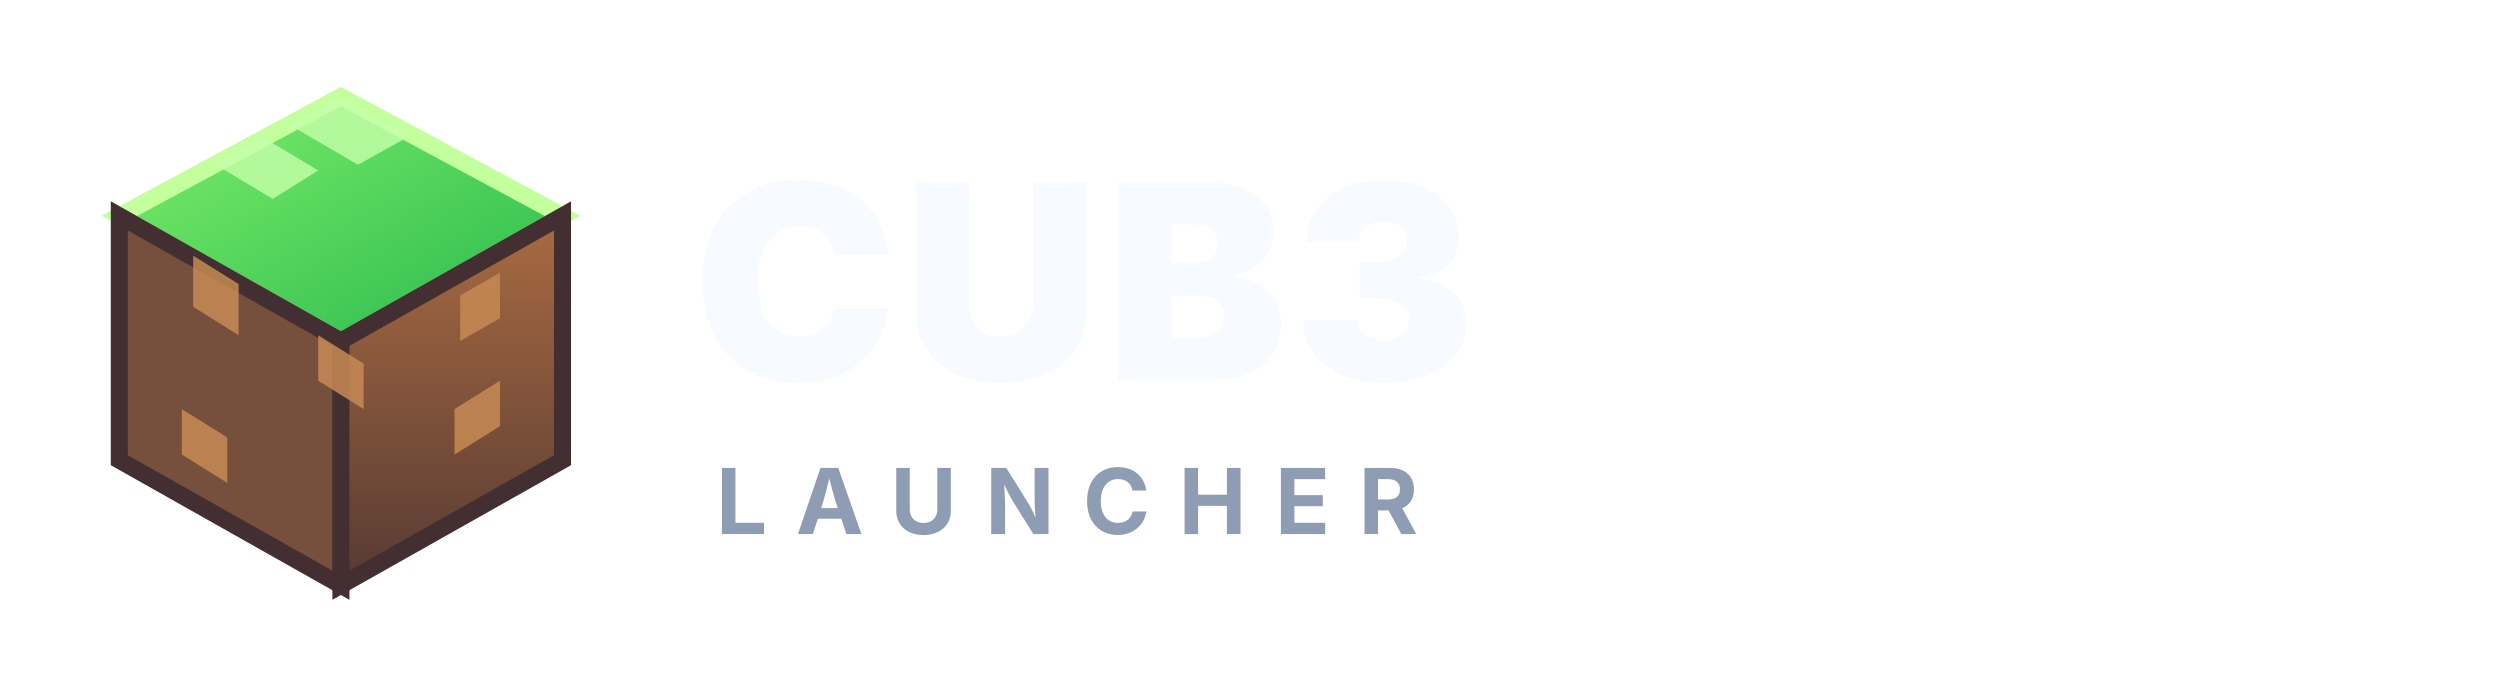
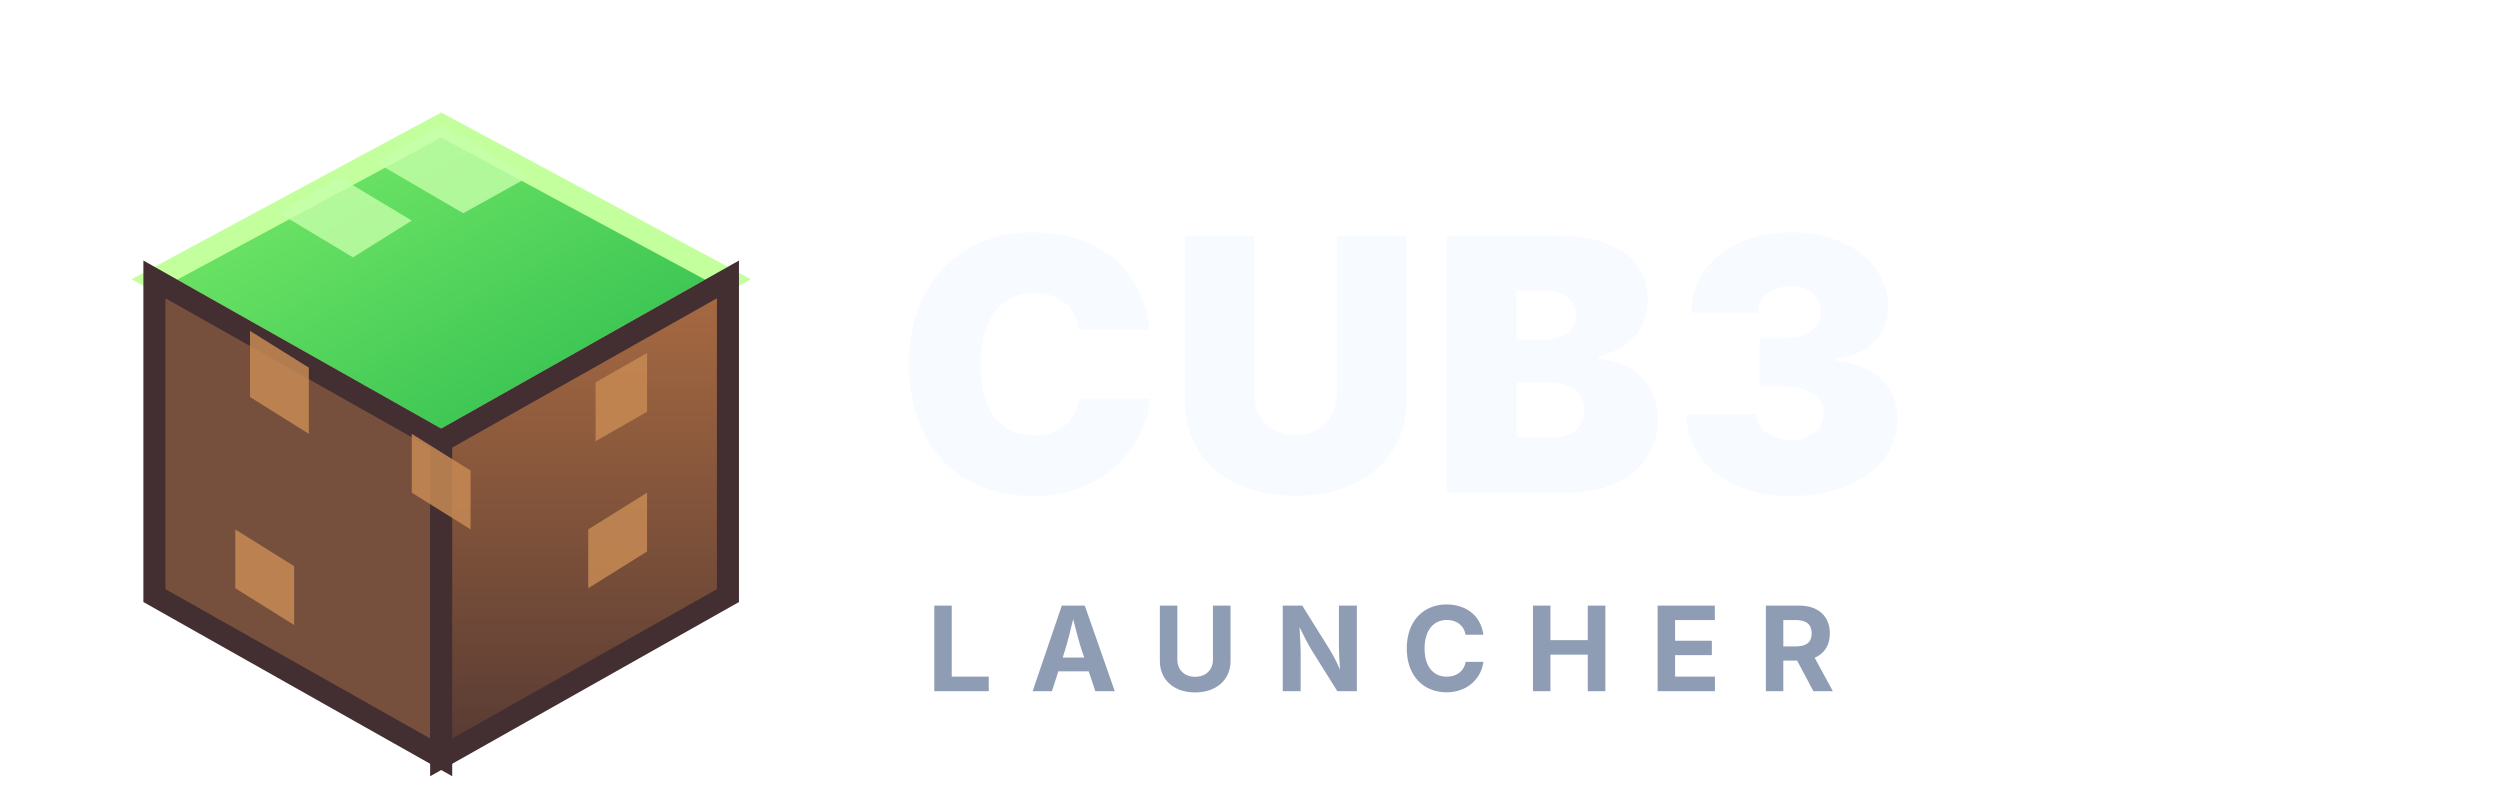
- <svg xmlns="http://www.w3.org/2000/svg" viewBox="0 0 440 120" role="img" aria-labelledby="title desc">
+ <svg xmlns="http://www.w3.org/2000/svg" viewBox="0 0 340 110" role="img" aria-labelledby="title desc">
  <defs>
    <linearGradient id="grass" x1="0" y1="0" x2="1" y2="1">
      <stop stop-color="#80F06B" />
      <stop offset="1" stop-color="#27B84D" />
    </linearGradient>
    <linearGradient id="earth" x1="0" y1="0" x2="0" y2="1">
      <stop stop-color="#A96B42" />
      <stop offset="1" stop-color="#573A33" />
    </linearGradient>
  </defs>
  <g transform="translate(16 13)">
    <path d="M44 4 83 25 44 47 5 25Z" fill="url(#grass)" stroke="#C3FF9C" stroke-width="3" />
    <path d="M5 25 44 47v43L5 68Z" fill="#76503D" stroke="#432F31" stroke-width="3" />
    <path d="M83 25 44 47v43l39-22Z" fill="url(#earth)" stroke="#432F31" stroke-width="3" />
    <path d="m18 32 8 5v9l-8-5Zm22 14 8 5v8l-8-5Zm25-7 7-4v8l-7 4ZM16 59l8 5v8l-8-5Zm48 0 8-5v8l-8 5Z" fill="#C78A53" opacity=".85" />
    <path d="m35 9 9-5 12 7-9 5Zm-13 7 8-5 10 6-8 5Z" fill="#C5FFAA" opacity=".8" />
  </g>
  <text x="122" y="67" fill="#F7FAFF" font-family="Inter,Segoe UI,sans-serif" font-size="48" font-weight="850" letter-spacing="1">CUB3</text>
  <text x="126" y="94" fill="#8F9DB4" font-family="Inter,Segoe UI,sans-serif" font-size="16" font-weight="650" letter-spacing="5">LAUNCHER</text>
</svg>
